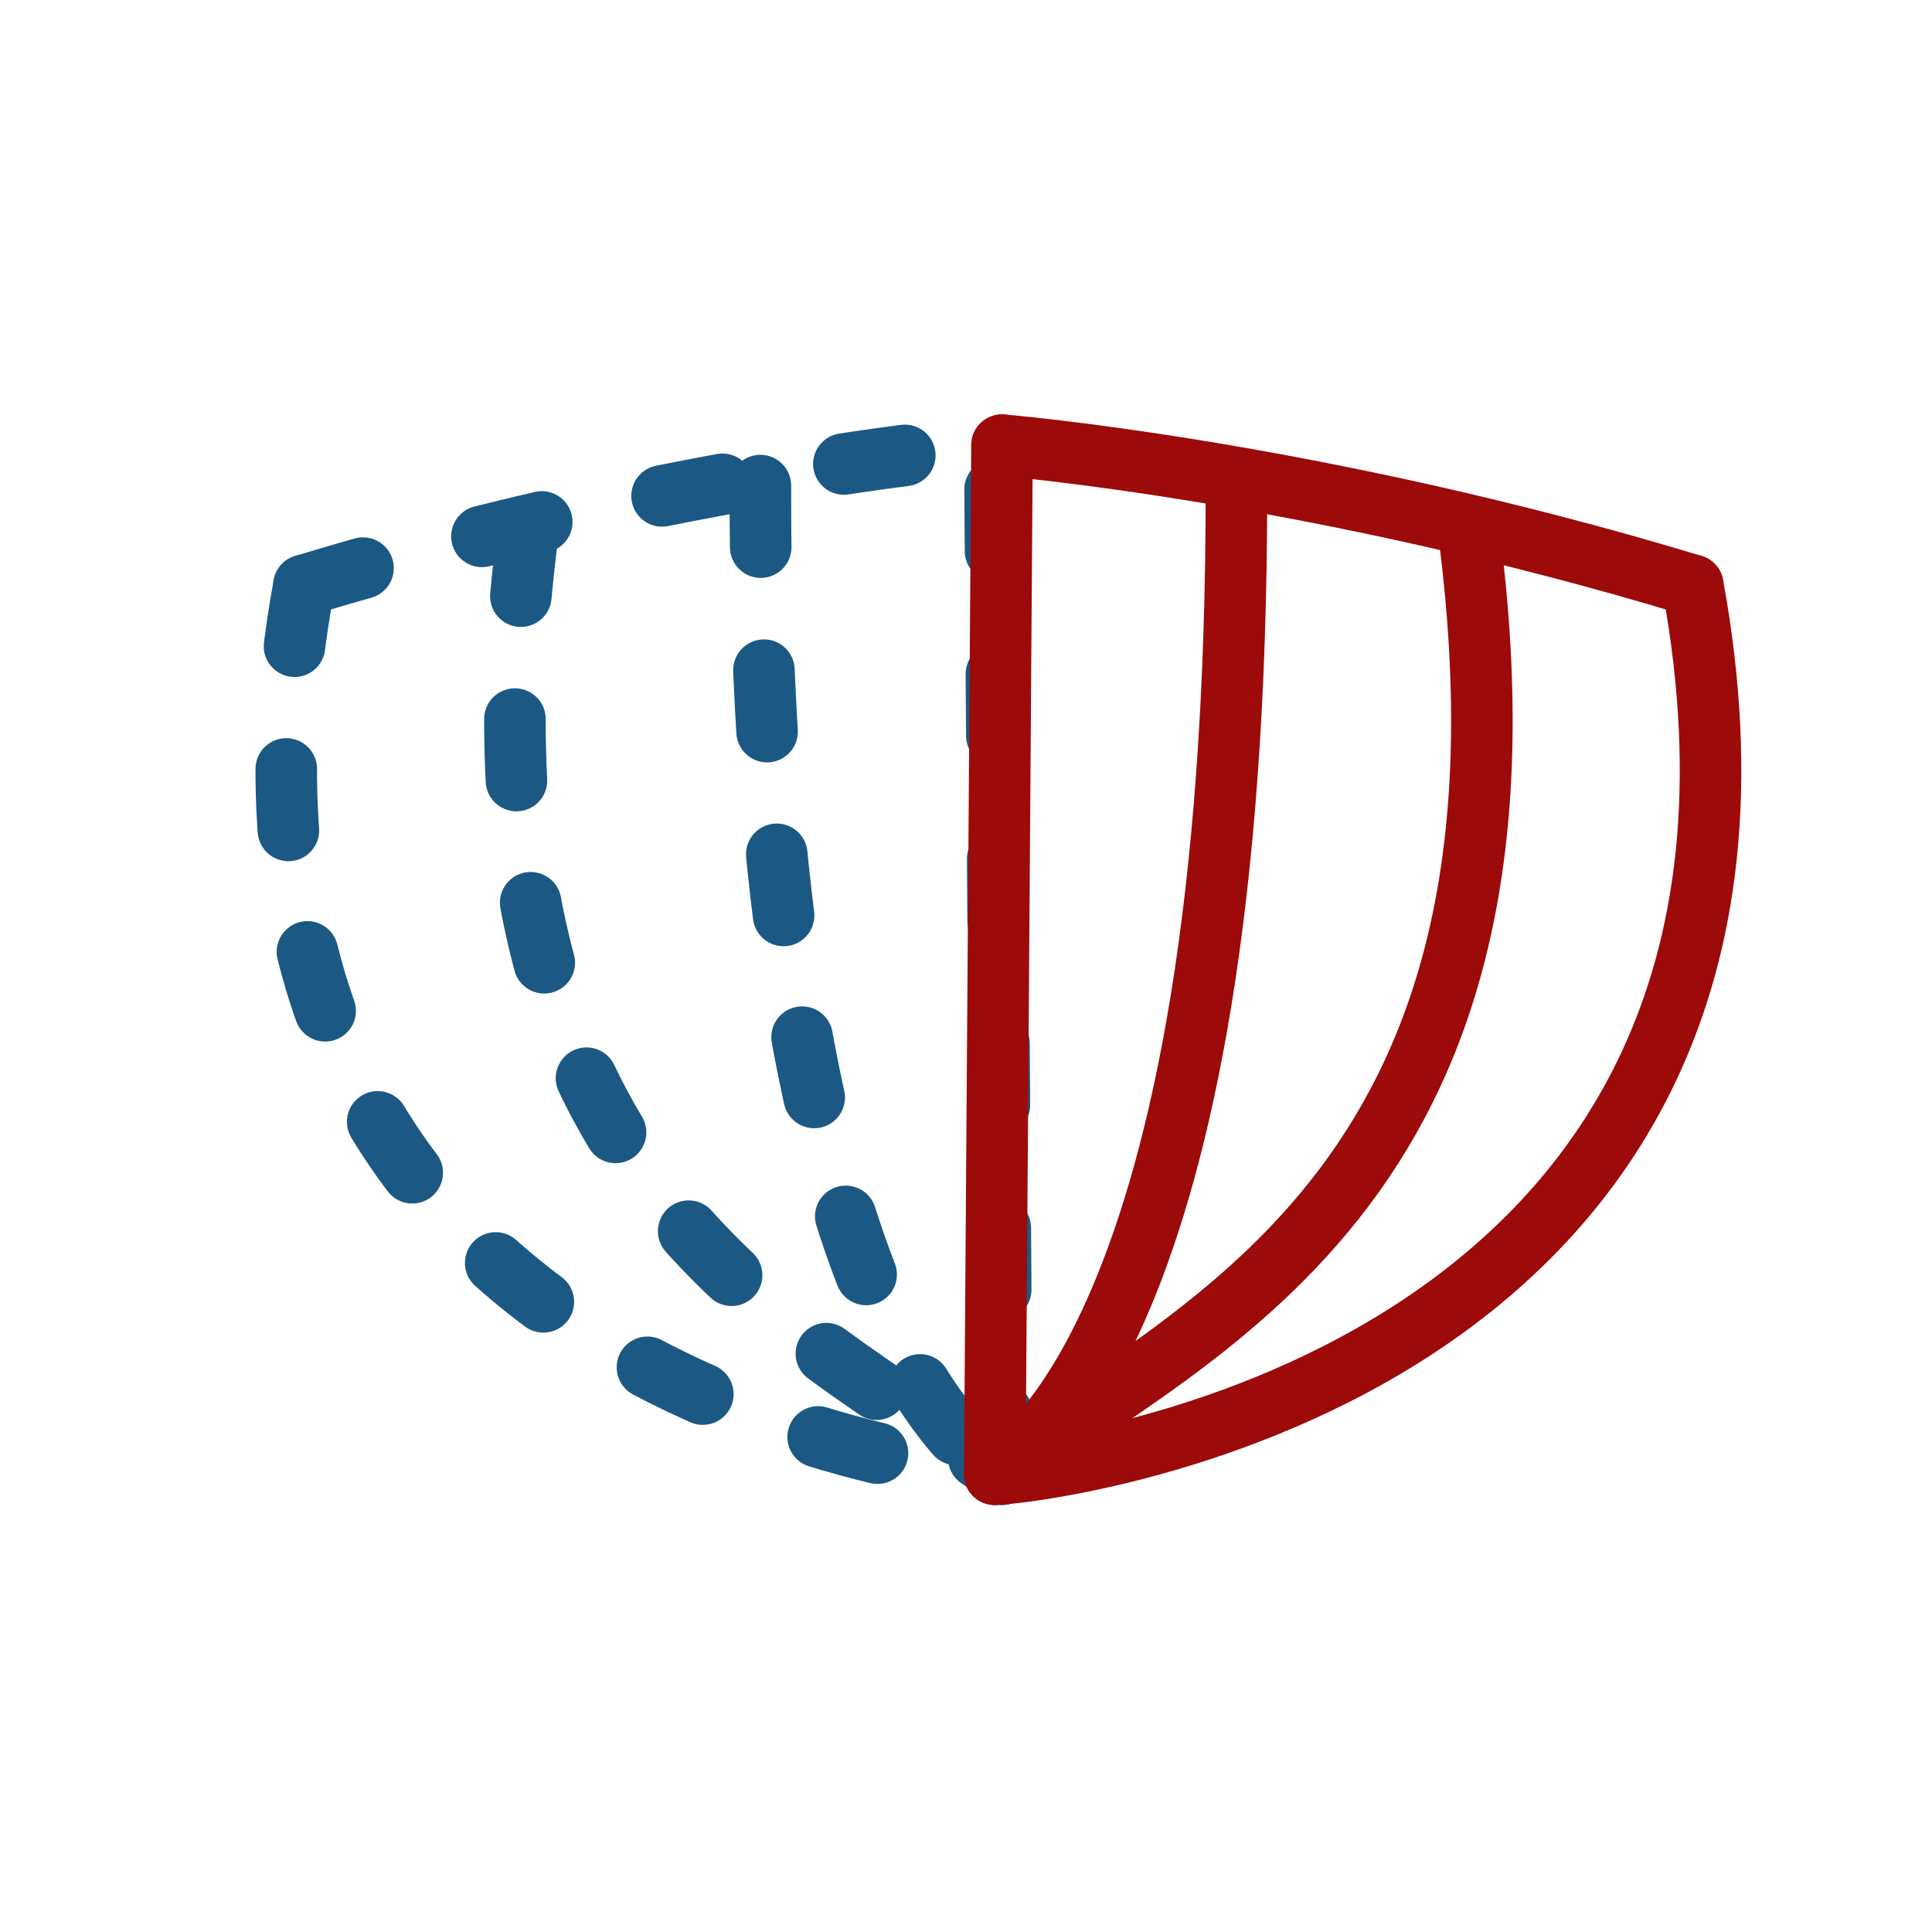
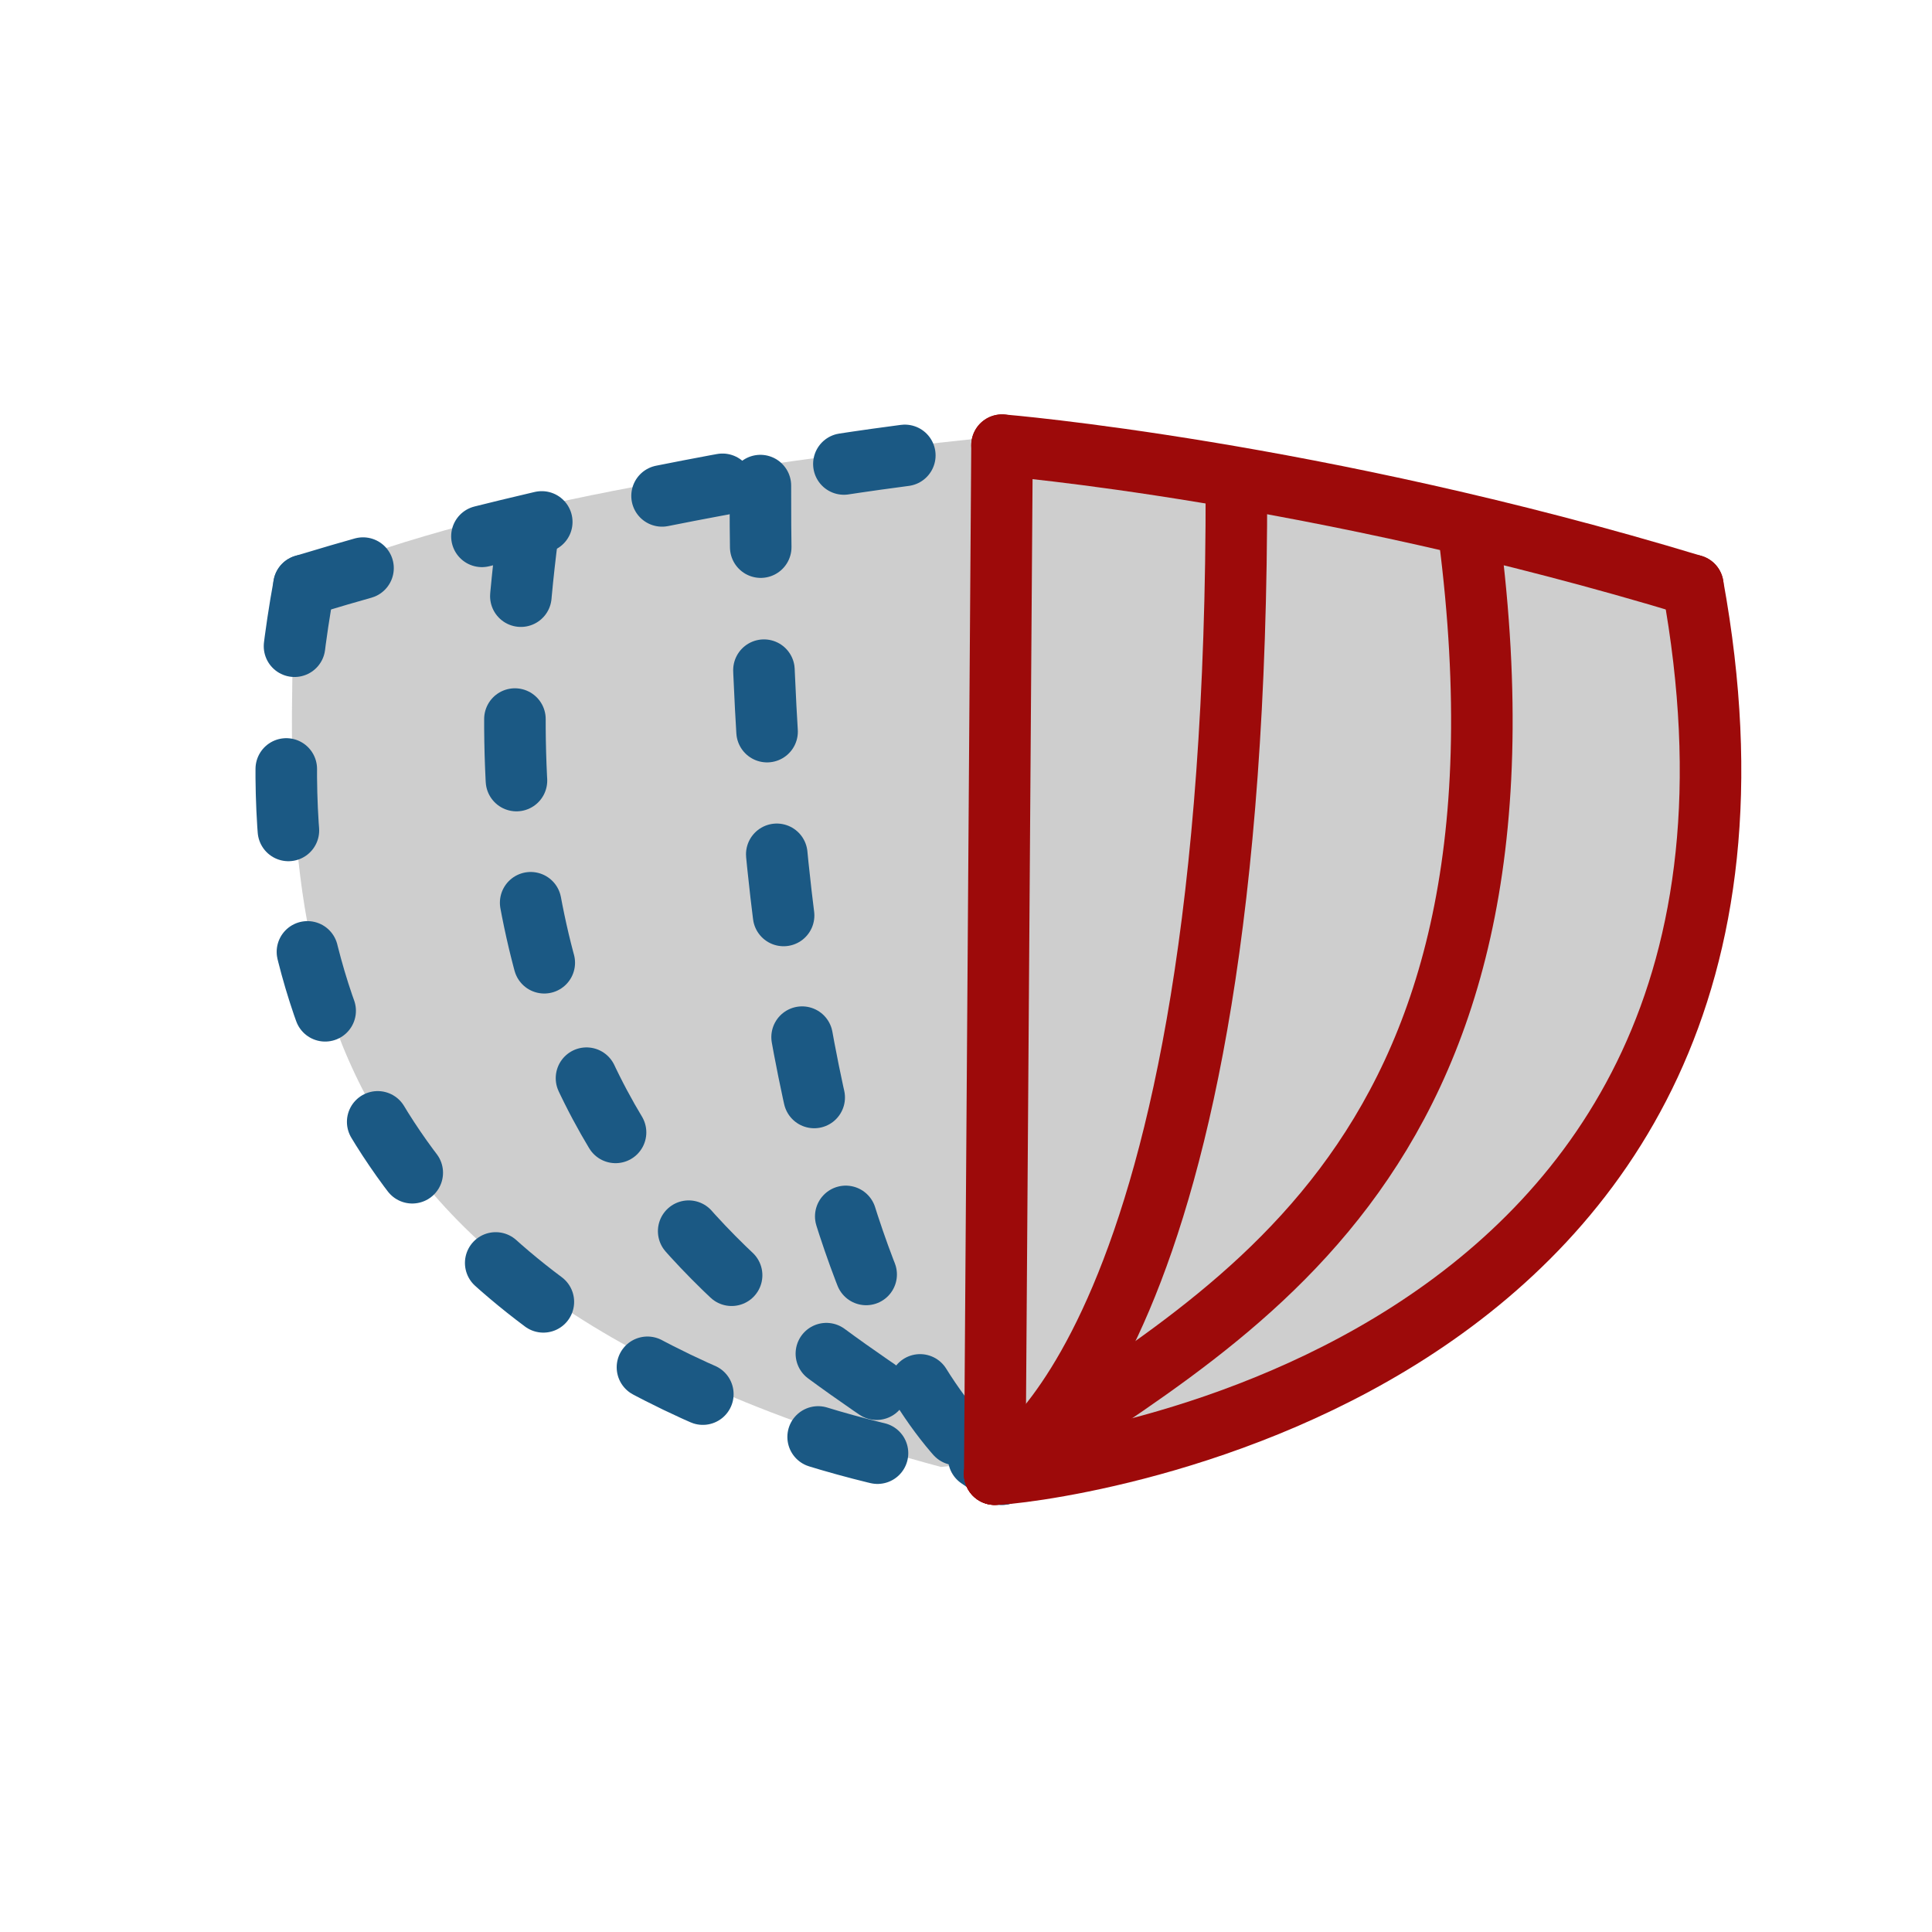
<svg xmlns="http://www.w3.org/2000/svg" version="1.1" width="76" height="76" viewBox="0 0 76.00 76.00" enable-background="new 0 0 76.00 76.00" xml:space="preserve" id="svg2">
  <defs id="defs8" />
  <g id="g4256" transform="matrix(0.7022879,0.5892895,-0.9881984,0.5705366,51.14081,-8.254262)">
    <g id="g4231">
      <g id="g4138" transform="matrix(1.061588,0.2356973,-0.3651398,0.8609153,12.02727,-3.736768)">
        <g id="show_bothsides" transform="matrix(0.2438111,-0.6713881,0.9780232,0.4528218,-179.1377,146.2807)" style="display:inline;opacity:0.96;stroke-width:2.303;stroke-miterlimit:4;stroke-dasharray:none">
+           <path style="fill:#cccccc;fill-rule:evenodd;stroke:none;stroke-width:1.152px;stroke-linecap:butt;stroke-linejoin:miter;stroke-opacity:1" d="m 232.772,140.434 c -0.565,15.991 -1.079,31.969 29.258,40.125 31.098,-3.468 36.054,-20.361 34.441,-40.627 l -32.267,-6.019 c -11.944,1.257 -23.032,3.048 -31.432,6.52 z" id="path3348" />
          <g style="stroke:#12527f;stroke-width:2.303;stroke-miterlimit:4;stroke-dasharray:2.303,4.606;stroke-dashoffset:0" transform="matrix(1.210573,0,0,1.210573,-23.42774,-809.6606)" id="g111935">
            <path id="path111937" d="m 211.962,784.986 c -5.508,30.157 25.07,33.283 26.123,33.258" style="fill:none;fill-rule:evenodd;stroke:#12527f;stroke-width:2.303;stroke-linecap:round;stroke-linejoin:round;stroke-miterlimit:4;stroke-dasharray:2.303,4.606;stroke-opacity:1;stroke-dashoffset:0" />
            <path style="fill:none;fill-rule:evenodd;stroke:#12527f;stroke-width:2.303;stroke-linecap:round;stroke-linejoin:round;stroke-miterlimit:4;stroke-dasharray:2.303,4.606;stroke-opacity:1;stroke-dashoffset:0" d="m 220.331,783.099 c -3.097,24.022 9.664,29.38 17.754,35.145" id="path111939" />
            <path id="path111941" d="m 229.042,781.25 c -0.055,32.031 8.55,36.721 9.043,36.994" style="fill:none;fill-rule:evenodd;stroke:#12527f;stroke-width:2.303;stroke-linecap:round;stroke-linejoin:round;stroke-miterlimit:4;stroke-dasharray:2.303,4.606;stroke-opacity:1;stroke-dashoffset:0" />
-             <path id="path111943" d="m 238.085,818.245 -0.272,-38.508" style="fill:none;fill-rule:evenodd;stroke:#12527f;stroke-width:2.303;stroke-linecap:round;stroke-linejoin:round;stroke-miterlimit:4;stroke-dasharray:2.303,4.606;stroke-opacity:1;stroke-dashoffset:0" />
            <path id="path111945" d="m 211.962,784.986 c 14.141,-4.288 25.851,-5.249 25.851,-5.249" style="fill:none;fill-rule:evenodd;stroke:#12527f;stroke-width:2.303;stroke-linecap:round;stroke-linejoin:round;stroke-miterlimit:4;stroke-dasharray:2.303,4.606;stroke-opacity:1;stroke-dashoffset:0" />
          </g>
          <g style="stroke:#990000;stroke-width:2.303;stroke-miterlimit:4;stroke-dasharray:none" id="g111947" transform="matrix(-1.210573,0,0,1.210573,552.681,-809.6606)">
            <path style="fill:none;fill-rule:evenodd;stroke:#990000;stroke-width:2.303;stroke-linecap:round;stroke-linejoin:round;stroke-miterlimit:4;stroke-dasharray:none;stroke-opacity:1" d="m 211.962,784.986 c -5.508,30.157 25.07,33.283 26.123,33.258" id="path111949" />
            <path id="path111951" d="m 220.331,783.099 c -3.097,24.022 9.664,29.38 17.754,35.145" style="fill:none;fill-rule:evenodd;stroke:#990000;stroke-width:2.303;stroke-linecap:round;stroke-linejoin:round;stroke-miterlimit:4;stroke-dasharray:none;stroke-opacity:1" />
            <path style="fill:none;fill-rule:evenodd;stroke:#990000;stroke-width:2.303;stroke-linecap:round;stroke-linejoin:round;stroke-miterlimit:4;stroke-dasharray:none;stroke-opacity:1" d="m 229.042,781.25 c -0.055,32.031 8.55,36.721 9.043,36.994" id="path111953" />
            <path style="fill:none;fill-rule:evenodd;stroke:#990000;stroke-width:2.303;stroke-linecap:round;stroke-linejoin:round;stroke-miterlimit:4;stroke-dasharray:none;stroke-opacity:1" d="m 238.085,818.245 -0.272,-38.508" id="path111955" />
            <path style="fill:none;fill-rule:evenodd;stroke:#990000;stroke-width:2.303;stroke-linecap:round;stroke-linejoin:round;stroke-miterlimit:4;stroke-dasharray:none;stroke-opacity:1" d="m 211.962,784.986 c 14.141,-4.288 25.851,-5.249 25.851,-5.249" id="path111957" />
          </g>
        </g>
      </g>
    </g>
  </g>
</svg>
